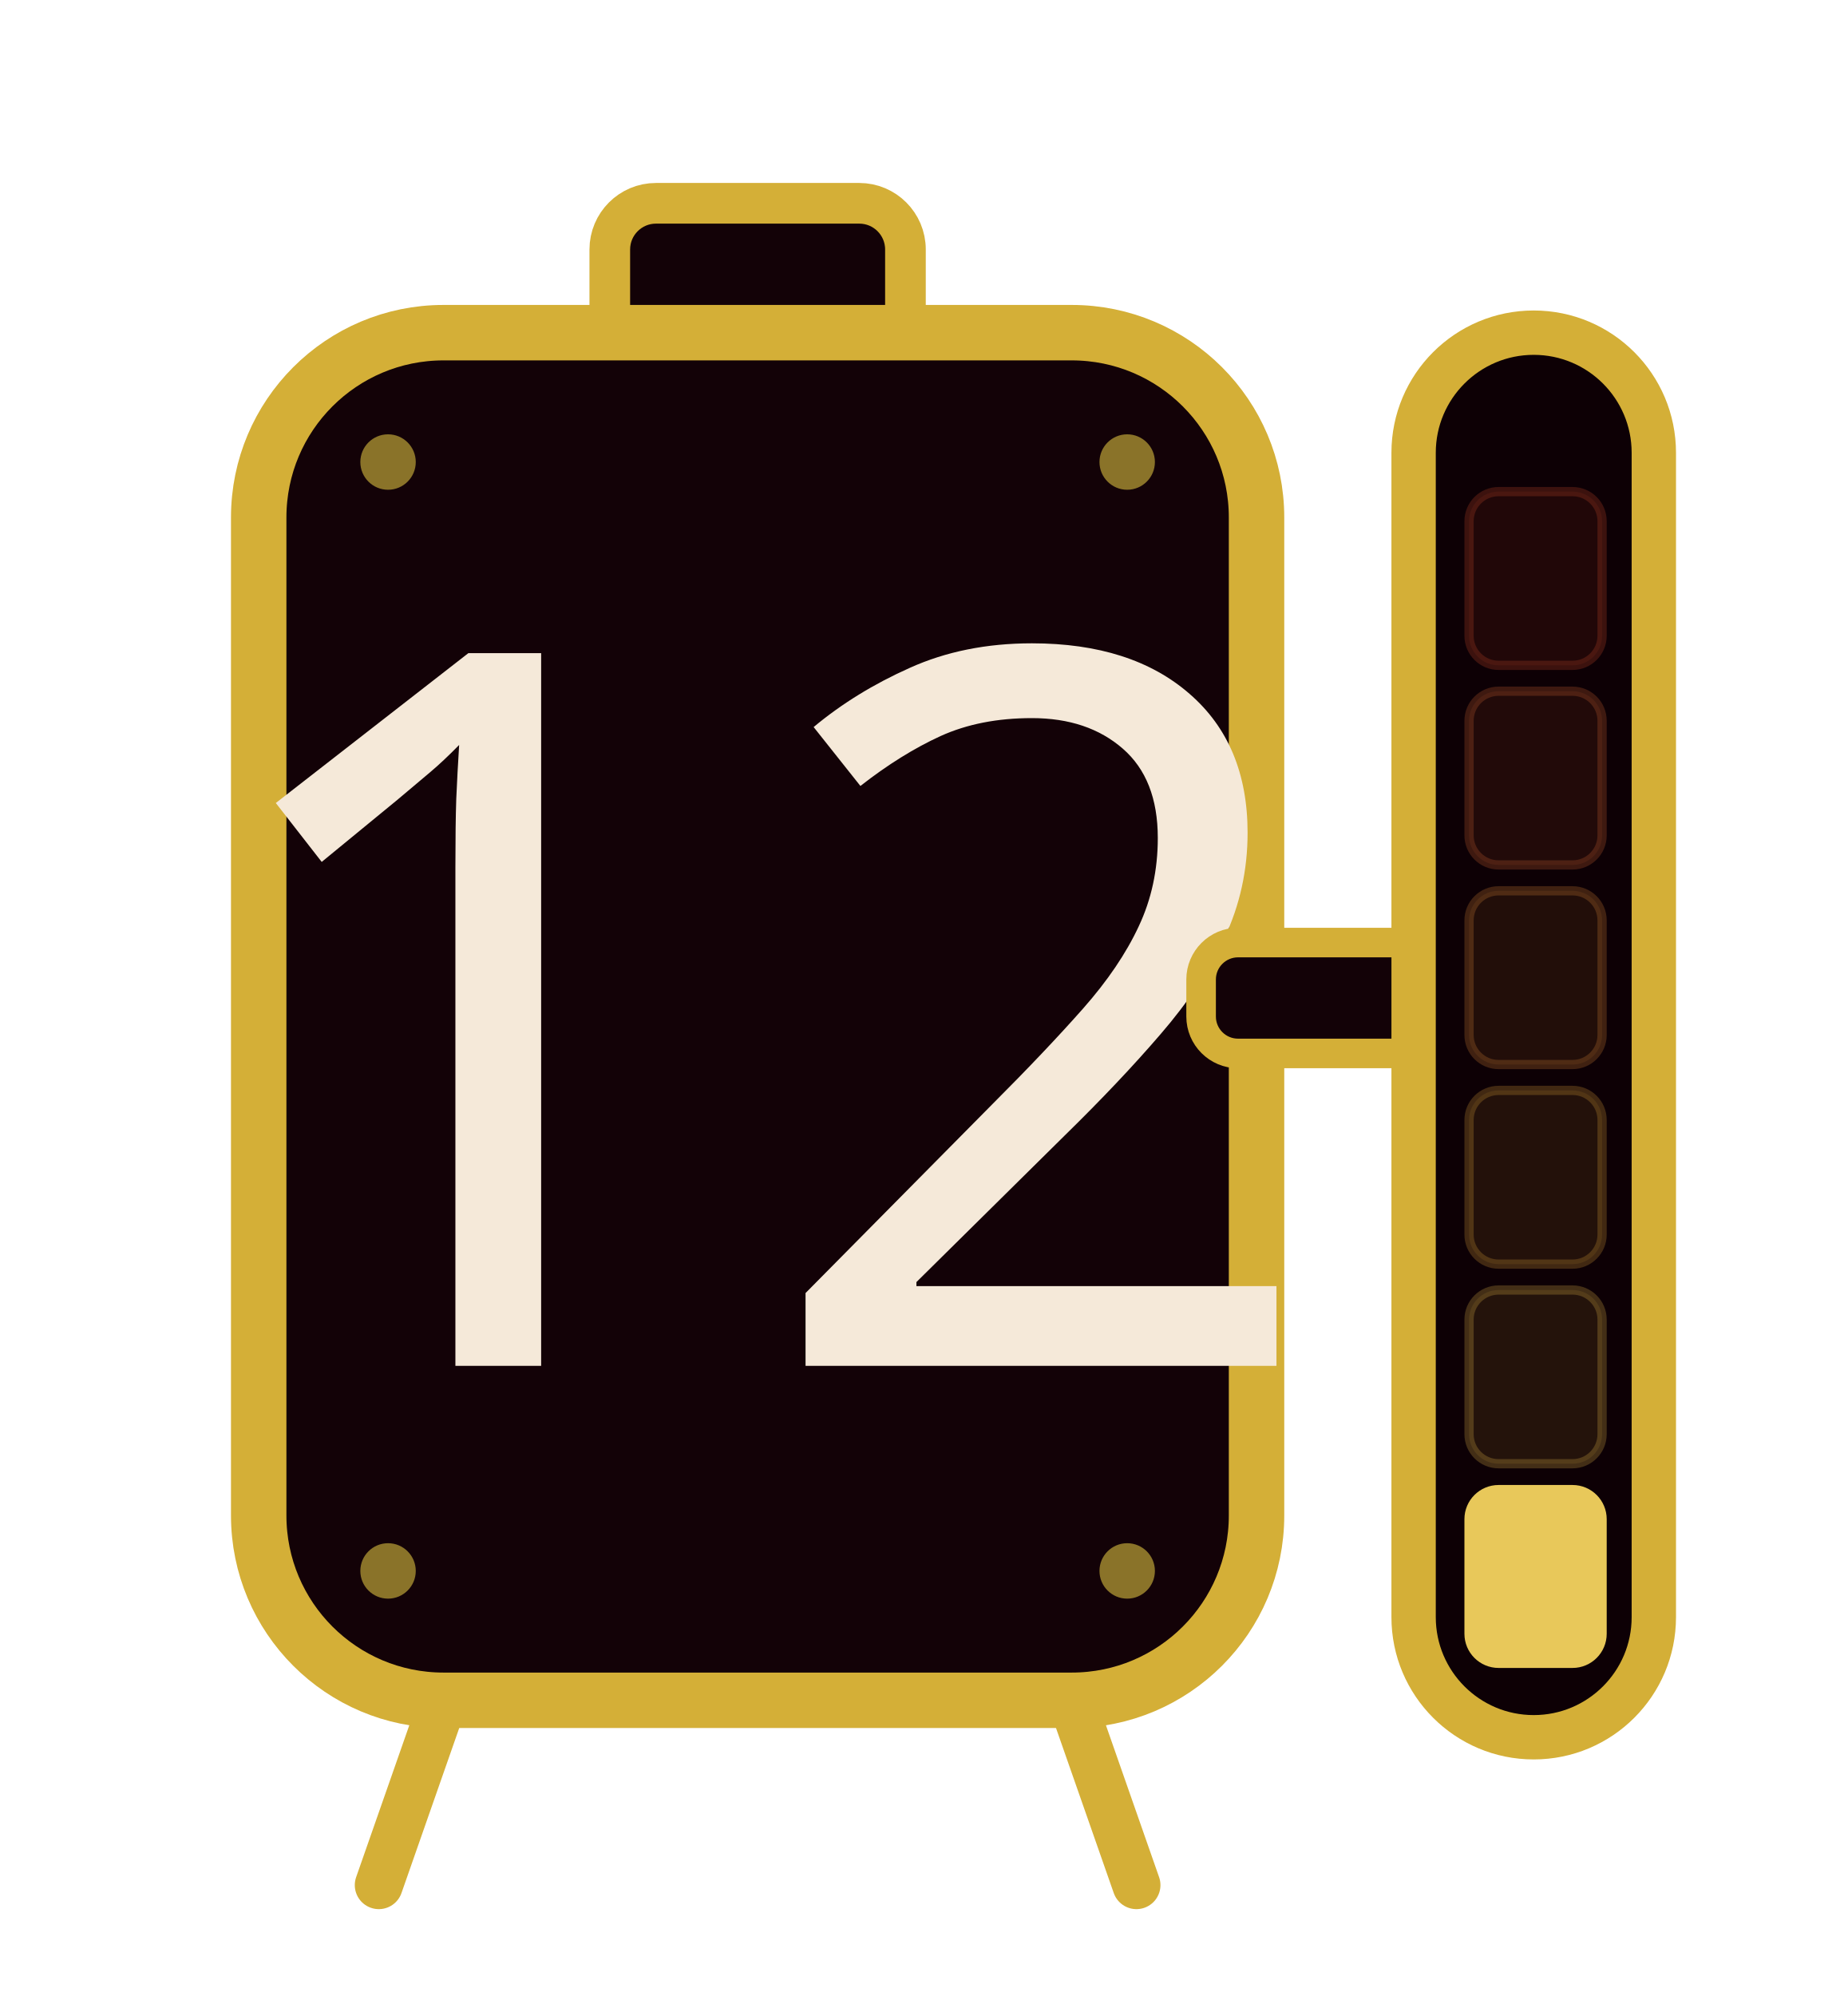
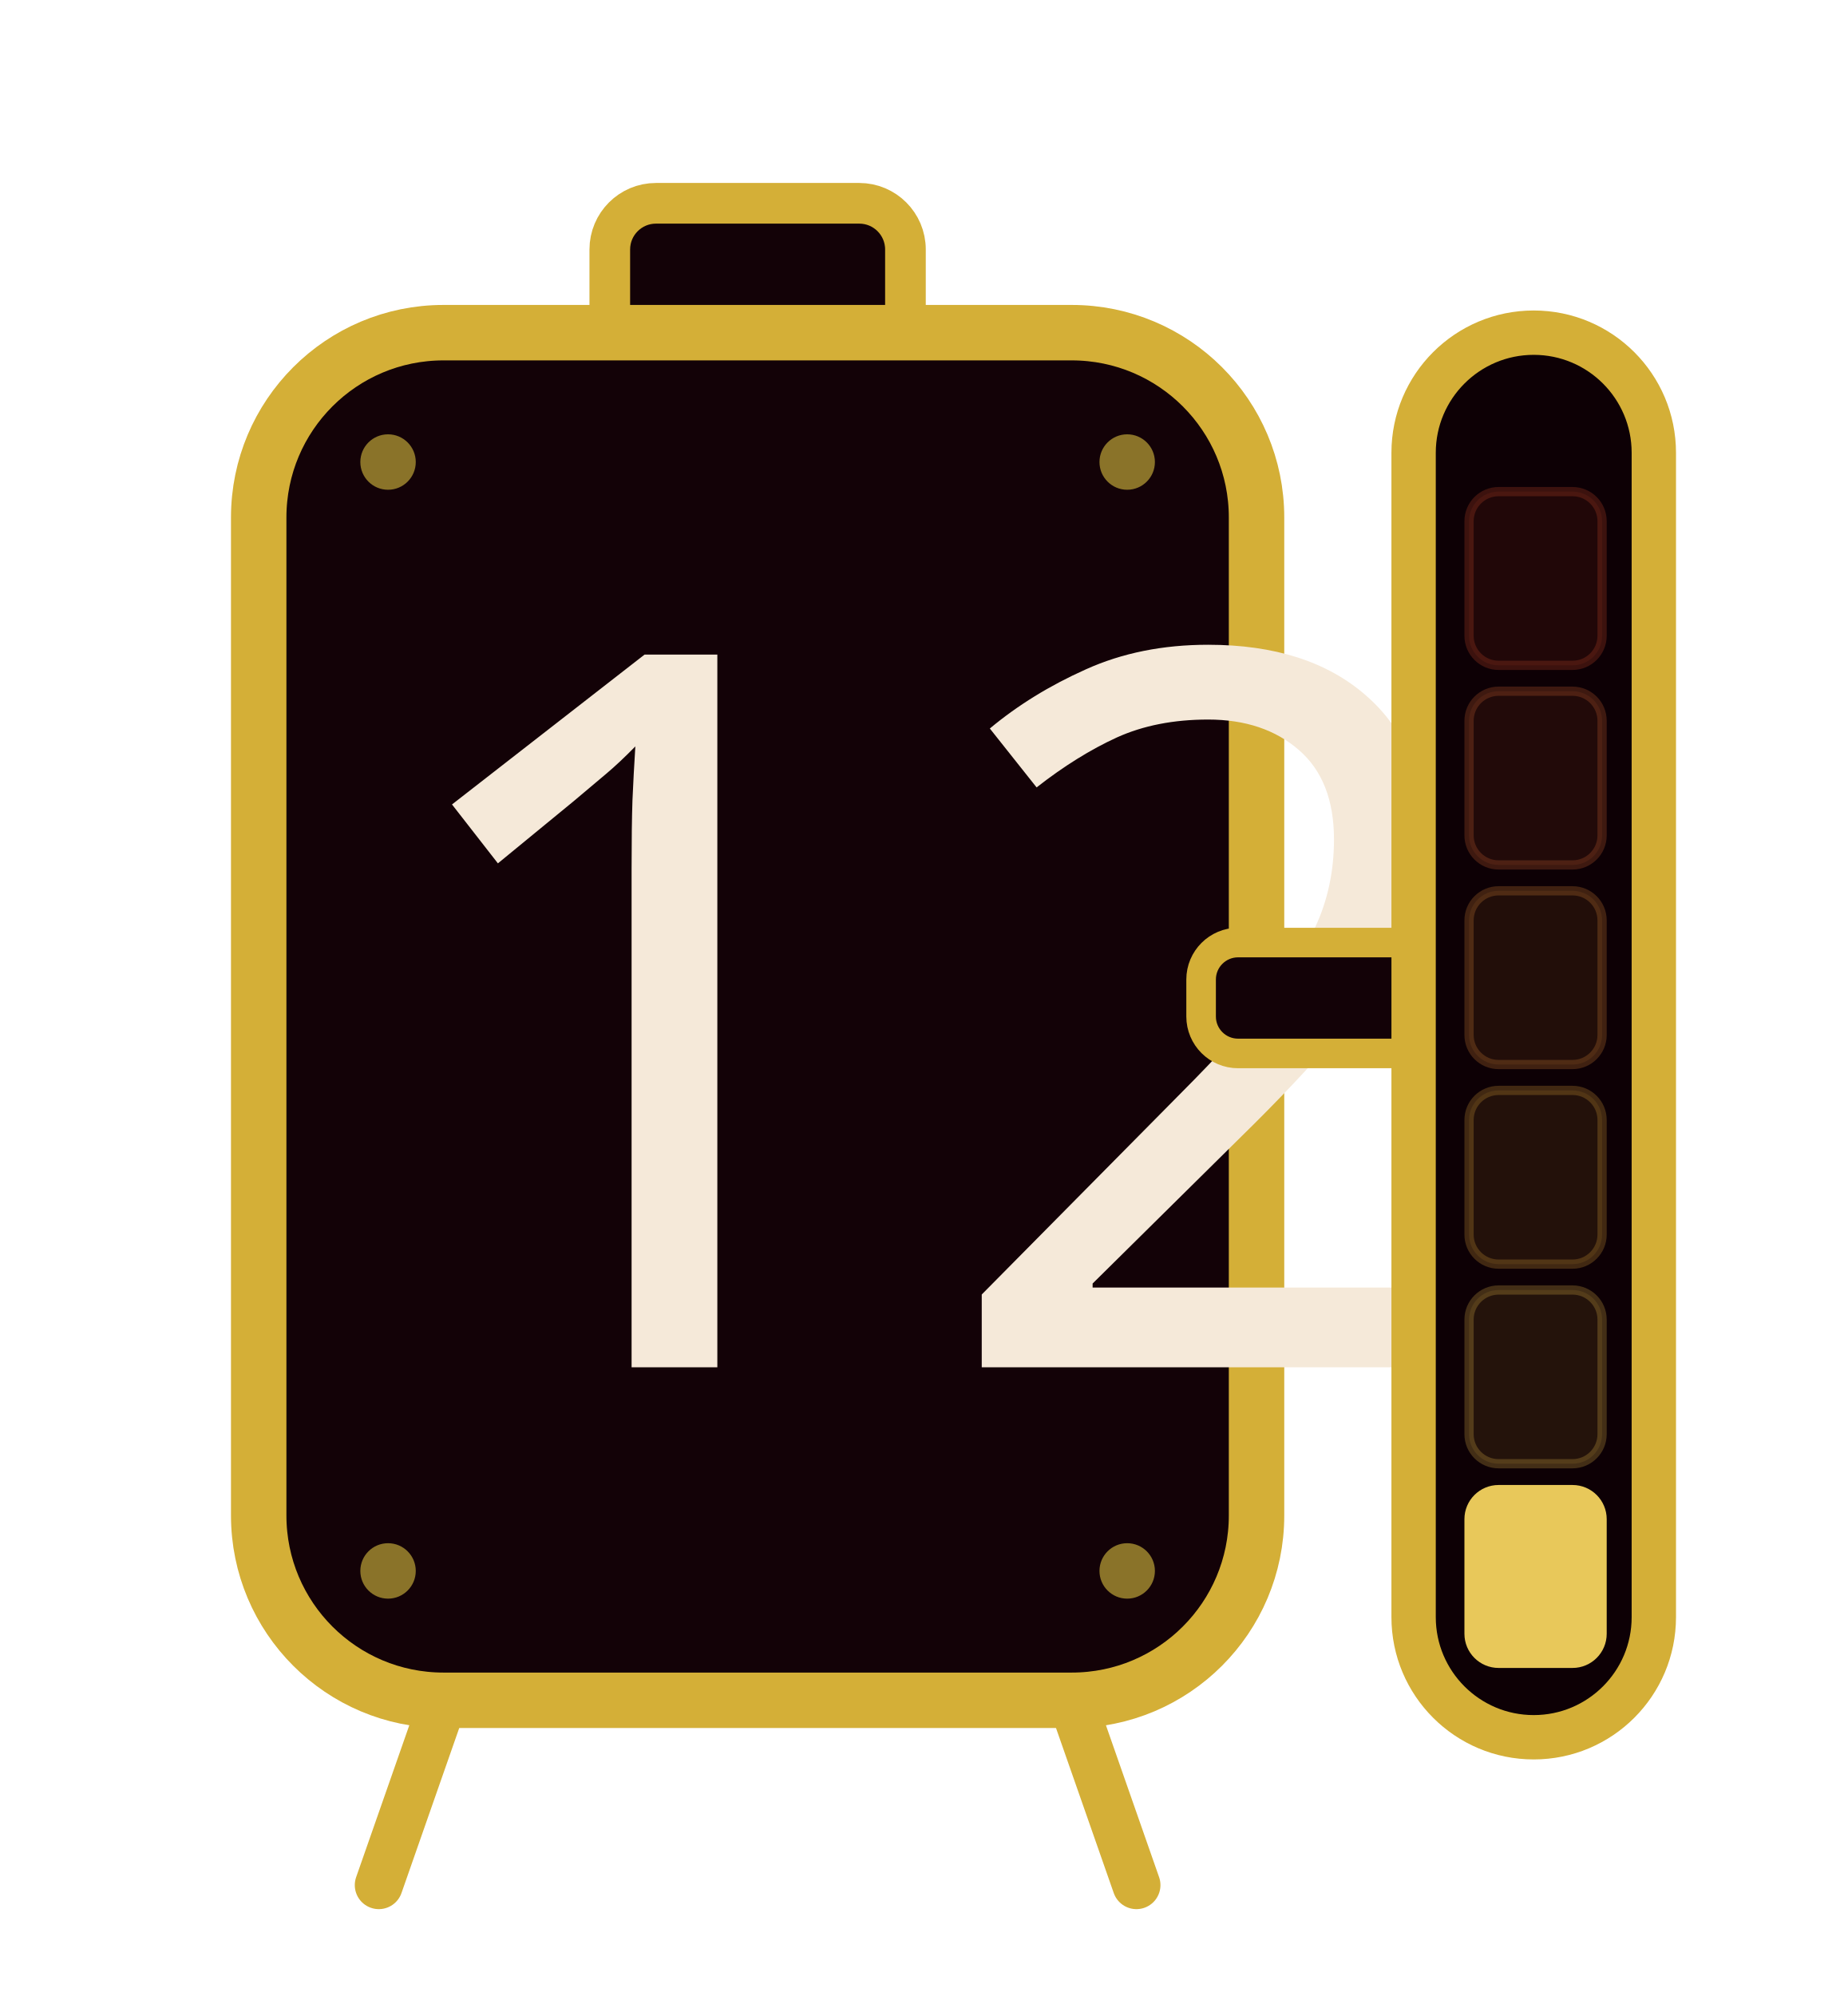
<svg xmlns="http://www.w3.org/2000/svg" viewBox="0 0 100 108" width="200" height="216">
  <rect x="33" y="11" width="16" height="8" rx="2.5" fill="#130207" stroke="#d4af37" stroke-width="2.2" />
  <path d="M24 92 l-3.5 10 M58 92 l3.5 10" stroke="#d4af37" stroke-width="2.6" stroke-linecap="round" />
  <rect x="14" y="18" width="54" height="74" rx="10" fill="#130207" stroke="#d4af37" stroke-width="3" />
  <circle cx="21" cy="25" r="1.5" fill="#8a7329" />
  <circle cx="61" cy="25" r="1.5" fill="#8a7329" />
  <circle cx="21" cy="85" r="1.5" fill="#8a7329" />
  <circle cx="61" cy="85" r="1.5" fill="#8a7329" />
-   <text x="41" y="73.9" text-anchor="middle" font-family="'Bebas Neue', Impact, sans-serif" font-size="54" fill="#f5e9d9">12</text>
+   <text x="19.65 37.88" y="73.98" font-family="'Bebas Neue', Impact, sans-serif" font-size="54" fill="#f5e9d9">12</text>
  <rect x="65" y="51" width="14" height="6" rx="2" fill="#130207" stroke="#d4af37" stroke-width="1.6" />
  <rect x="76.5" y="18" width="13" height="76" rx="6.5" fill="#0d0005" stroke="#d4af37" stroke-width="2.4" />
  <rect x="79.5" y="80.6" width="7.2" height="9.4" rx="1.6" fill="#e8c85a" fill-opacity="1" stroke="#e8c85a" stroke-opacity="1" stroke-width="0.5" />
  <rect x="79.5" y="69.8" width="7.2" height="9.4" rx="1.6" fill="#dcb246" fill-opacity="0.11" stroke="#dcb246" stroke-opacity="0.26" stroke-width="0.5" />
  <rect x="79.5" y="59.0" width="7.2" height="9.4" rx="1.6" fill="#d49a37" fill-opacity="0.11" stroke="#d49a37" stroke-opacity="0.26" stroke-width="0.5" />
  <rect x="79.5" y="48.2" width="7.2" height="9.4" rx="1.6" fill="#cf7f33" fill-opacity="0.11" stroke="#cf7f33" stroke-opacity="0.26" stroke-width="0.5" />
  <rect x="79.5" y="37.4" width="7.2" height="9.4" rx="1.6" fill="#c8632e" fill-opacity="0.11" stroke="#c8632e" stroke-opacity="0.26" stroke-width="0.5" />
  <rect x="79.5" y="26.6" width="7.2" height="9.4" rx="1.6" fill="#c0472a" fill-opacity="0.11" stroke="#c0472a" stroke-opacity="0.26" stroke-width="0.5" />
</svg>
